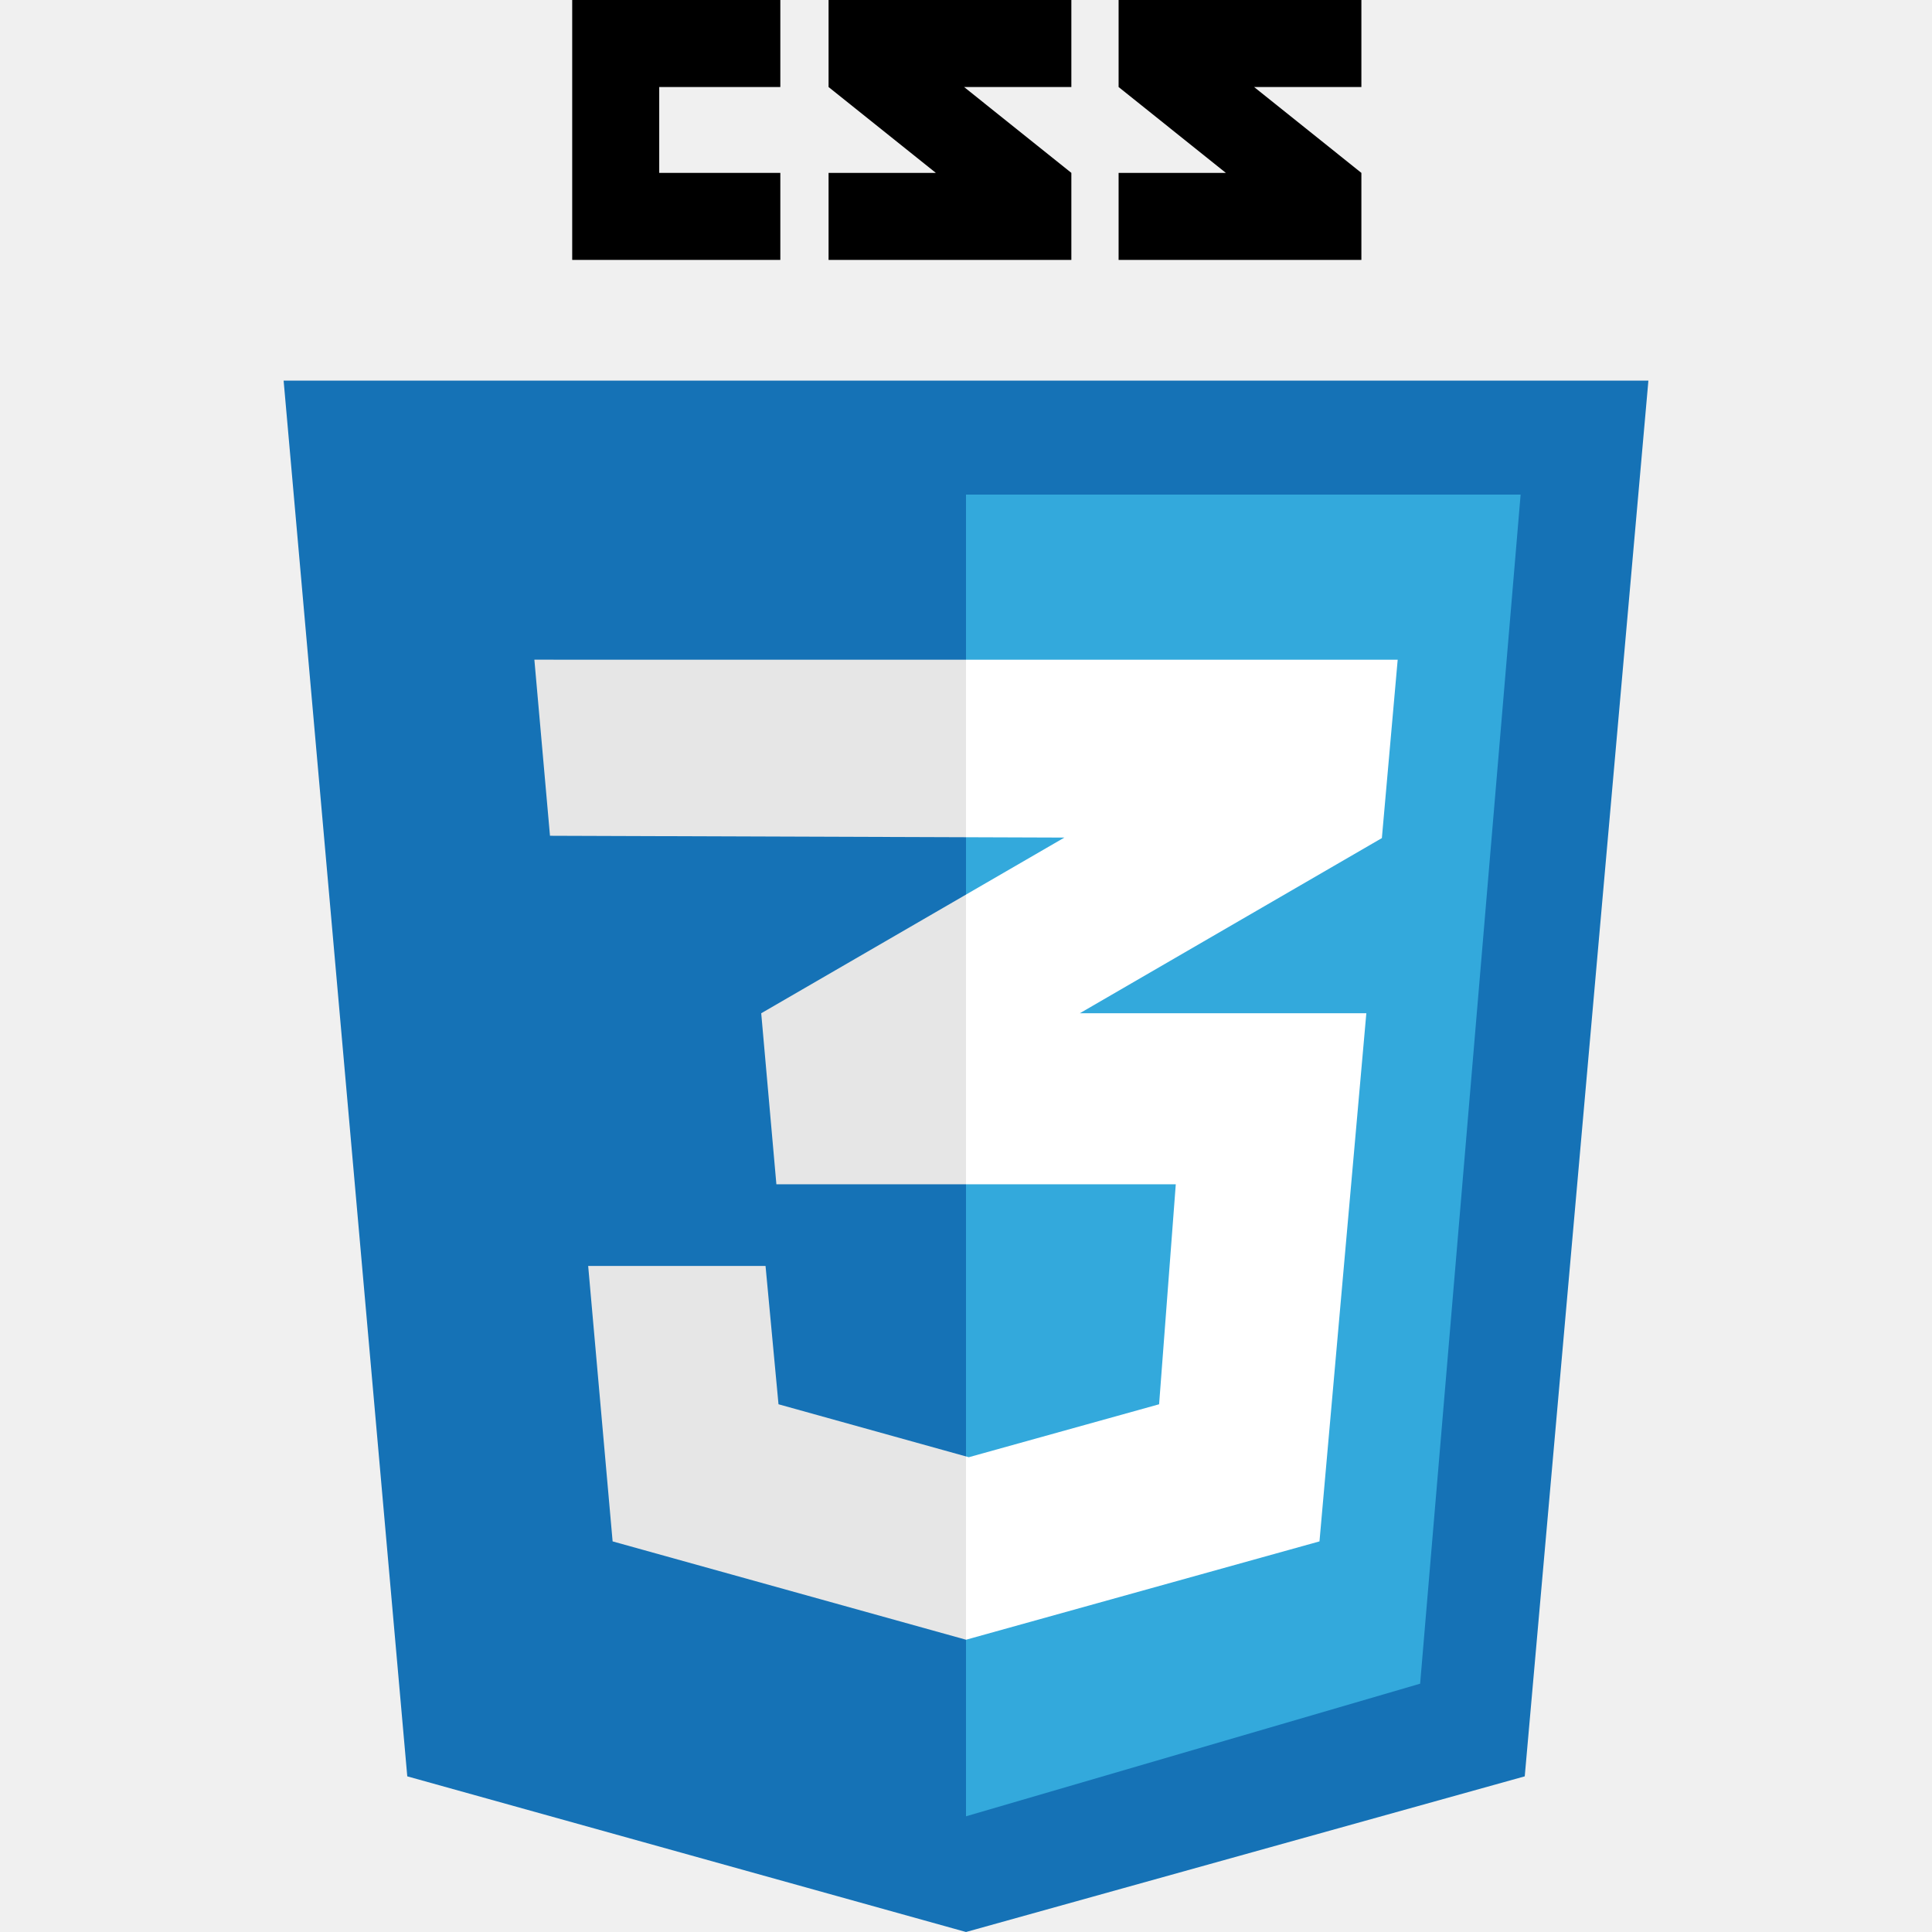
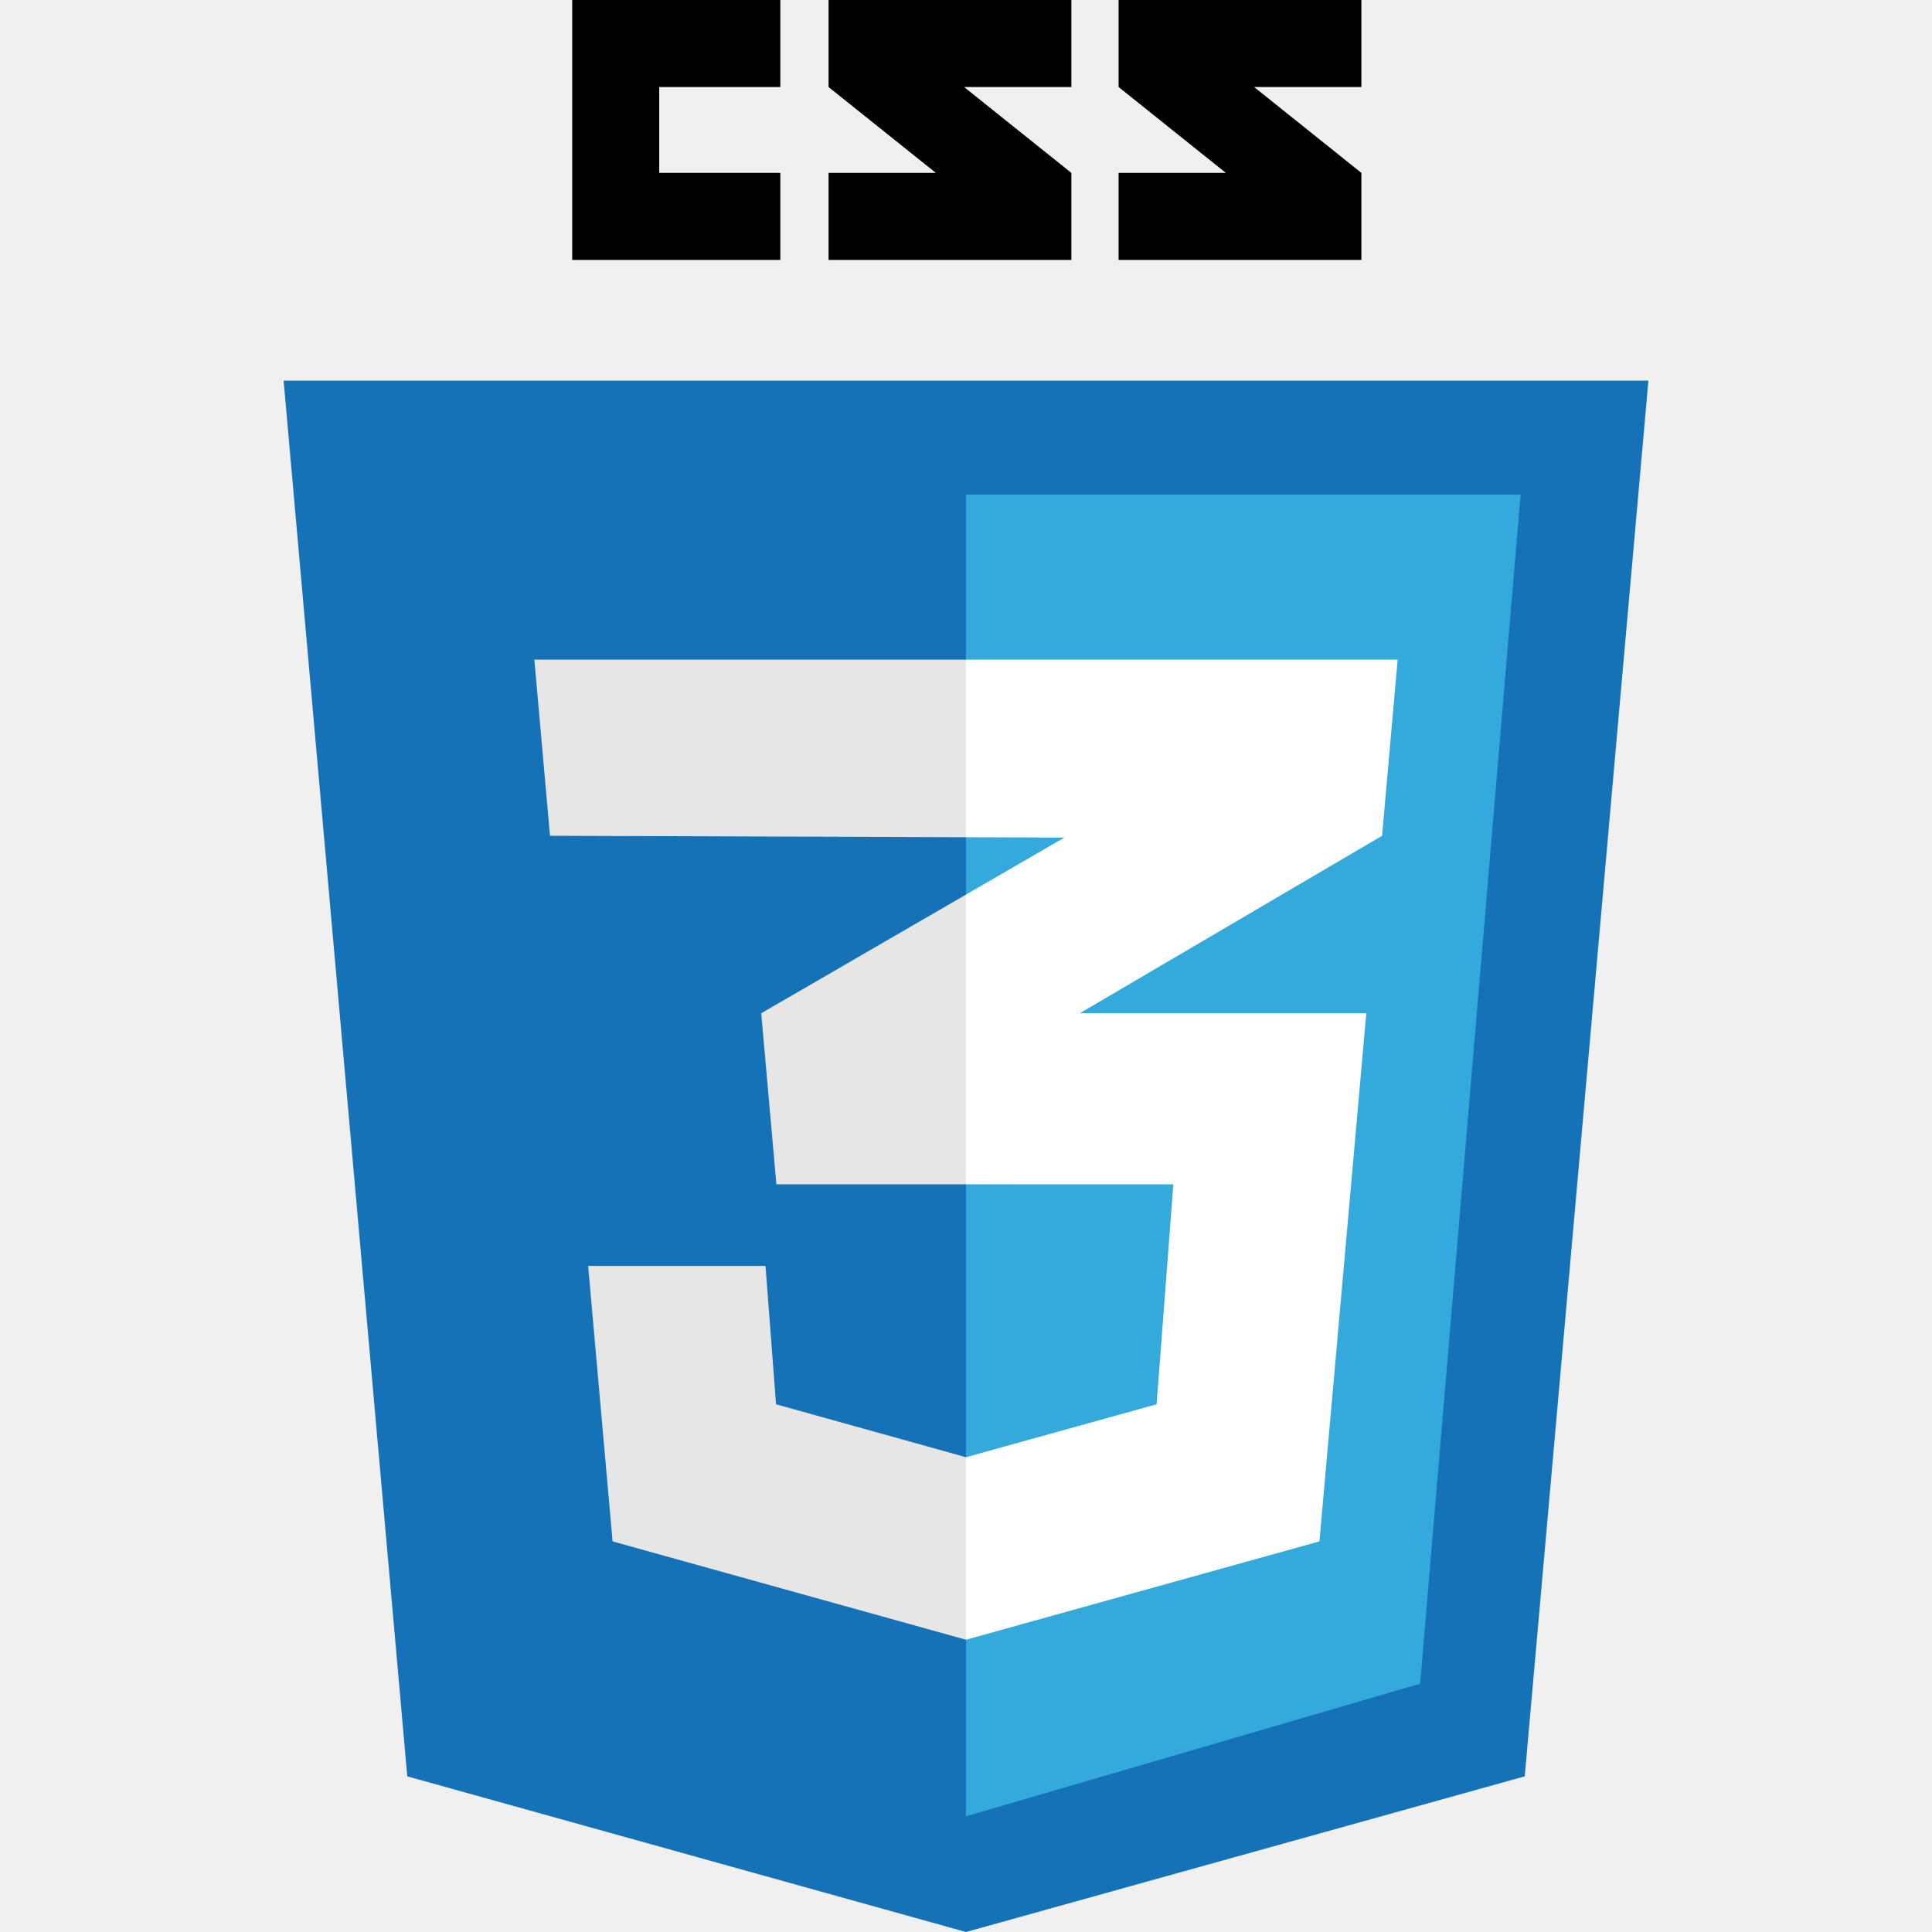
<svg xmlns="http://www.w3.org/2000/svg" version="1.1" viewBox="0 0 512 512">
  <defs>
-     <mask id="mask12324" maskUnits="userSpaceOnUse">
-       <path d="m144.75 177.04 4.025 45.385 132.58 0.465-78.137 45.281c1.303 14.692 2.607 29.384 3.91 44.076h102.94l-4.297 56.703-49.049 13.646-49.049-13.646-3.342-35.652h-45.713l6.299 70.994 91.094 25.346 91.094-25.346c4.026-45.374 8.051-90.747 12.076-136.12h-73.854l77.859-45.15 4.078-45.98h-111.25z" fill="#fff" stroke-width=".419" style="font-variation-settings:'wght' 800" />
+     <mask id="mask2224" maskUnits="userSpaceOnUse">
+       <path d="m144.75 177.04 4.025 45.385 132.58 0.465-78.137 45.281c1.303 14.692 2.607 29.384 3.91 44.076l102.31 0.019-4.315 56.688-49.119 13.642-48.97-13.647-2.71-35.652h-45.713l6.299 70.994 91.094 25.346 91.094-25.346c4.026-45.374 8.051-90.747 12.076-136.12h-73.854l77.918-45.742 4.02-45.389h-111.25z" fill="#fff" stroke-width=".419" style="font-variation-settings:'wght' 800" />
    </mask>
  </defs>
  <g>
    <path transform="matrix(1.0282 0 0 1.0282 -7.2183 -7.2083)" d="m80.121 105.12h175.88v399.85l-144.01-40.121zm351.76 0h-175.88v399.85l144.01-40.121z" fill="#1572b6" stroke-width=".663" style="font-variation-settings:'wght' 800" />
    <path d="m402.98 131.07h-146.98v350.27l120.35-35.146z" fill="#33a9dc" stroke-width=".568" style="font-variation-settings:'wght' 800;mix-blend-mode:normal" />
  </g>
  <g>
-     <g transform="matrix(1.0282 0 0 1.0282 -7.2183 -7.2083)" mask="url(#mask12324)">
+     <g transform="matrix(1.0282 0 0 1.0282 -7.2183 -7.2083)" mask="url(#mask2224)">
+       <rect transform="scale(-1,1)" x="-379.16" y="157.82" width="246.31" height="291.04" fill="#e6e6e6" stroke-width="1.406" style="font-variation-settings:'wght' 800" />
      <rect x="256" y="157.82" width="124.52" height="291.04" fill="#fff" style="font-variation-settings:'wght' 800" />
-       <rect transform="scale(-1,1)" x="-256" y="157.82" width="123.16" height="291.04" fill="#e6e6e6" stroke-width=".995" style="font-variation-settings:'wght' 800" />
    </g>
  </g>
  <g>
    <path d="m151.64 0v68.879h55.155v-23.062h-32.093v-22.755h32.093v-23.062h-55.155z" stroke-width="1.028" style="font-variation-settings:'wght' 800" />
    <path d="m219.58 0v23.062l28.428 22.755h-28.428v23.062h64.341v-23.062l-28.428-22.755h28.428v-23.062z" stroke-width=".994" style="font-variation-settings:'wght' 800" />
    <path d="m296.44 0v23.062l28.428 22.755h-28.428v23.062h64.341v-23.062l-28.428-22.755h28.428v-23.062z" stroke-width=".994" style="font-variation-settings:'wght' 800" />
  </g>
</svg>
